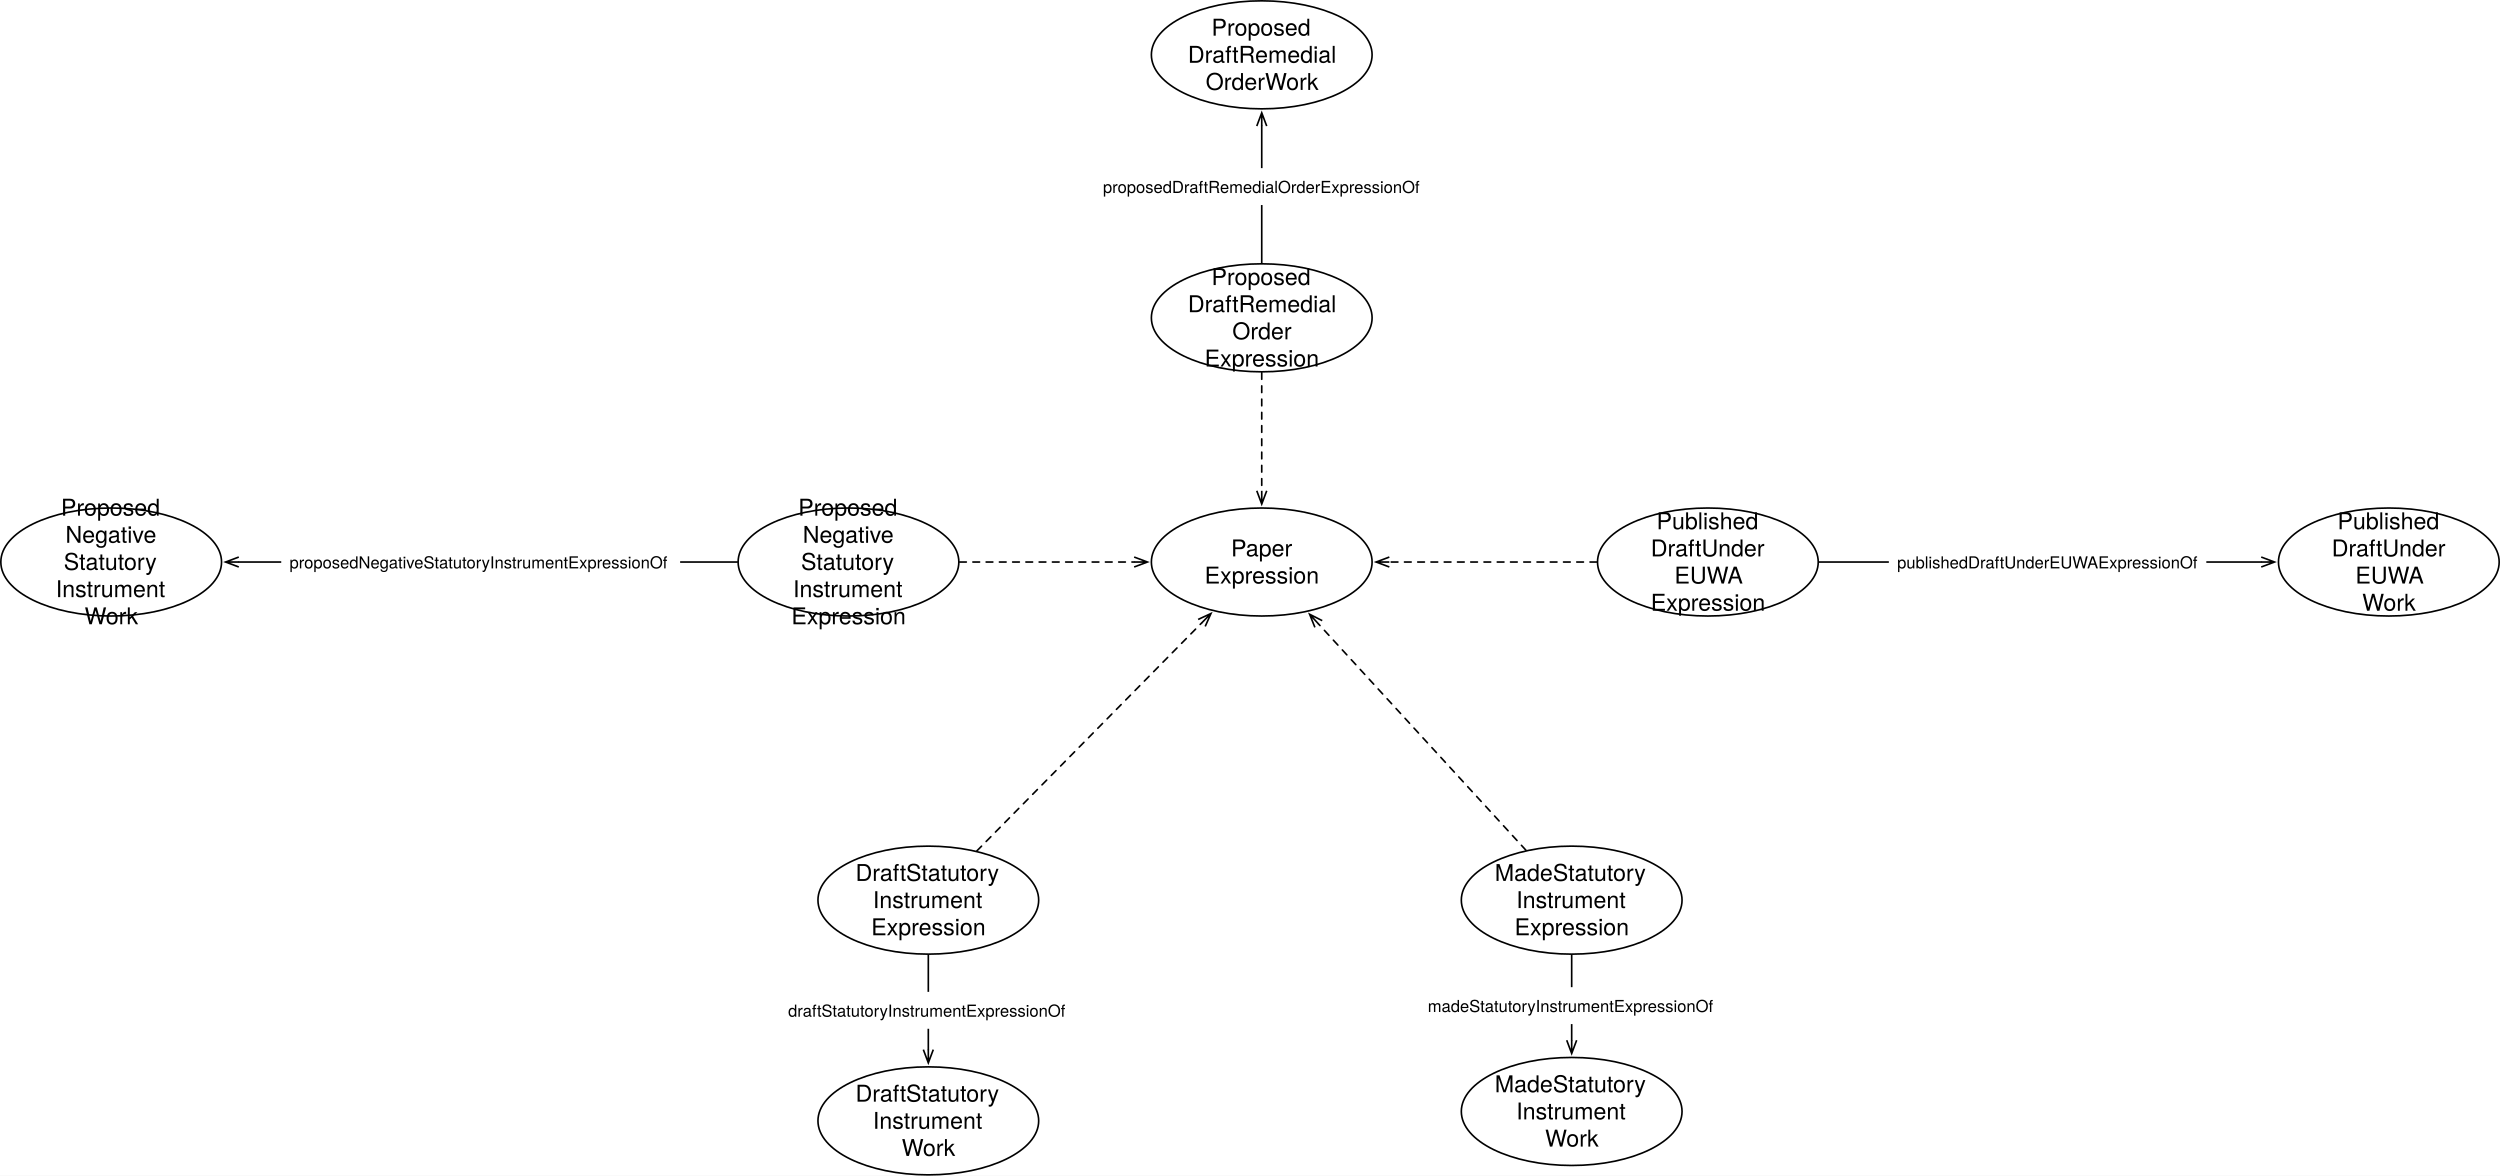
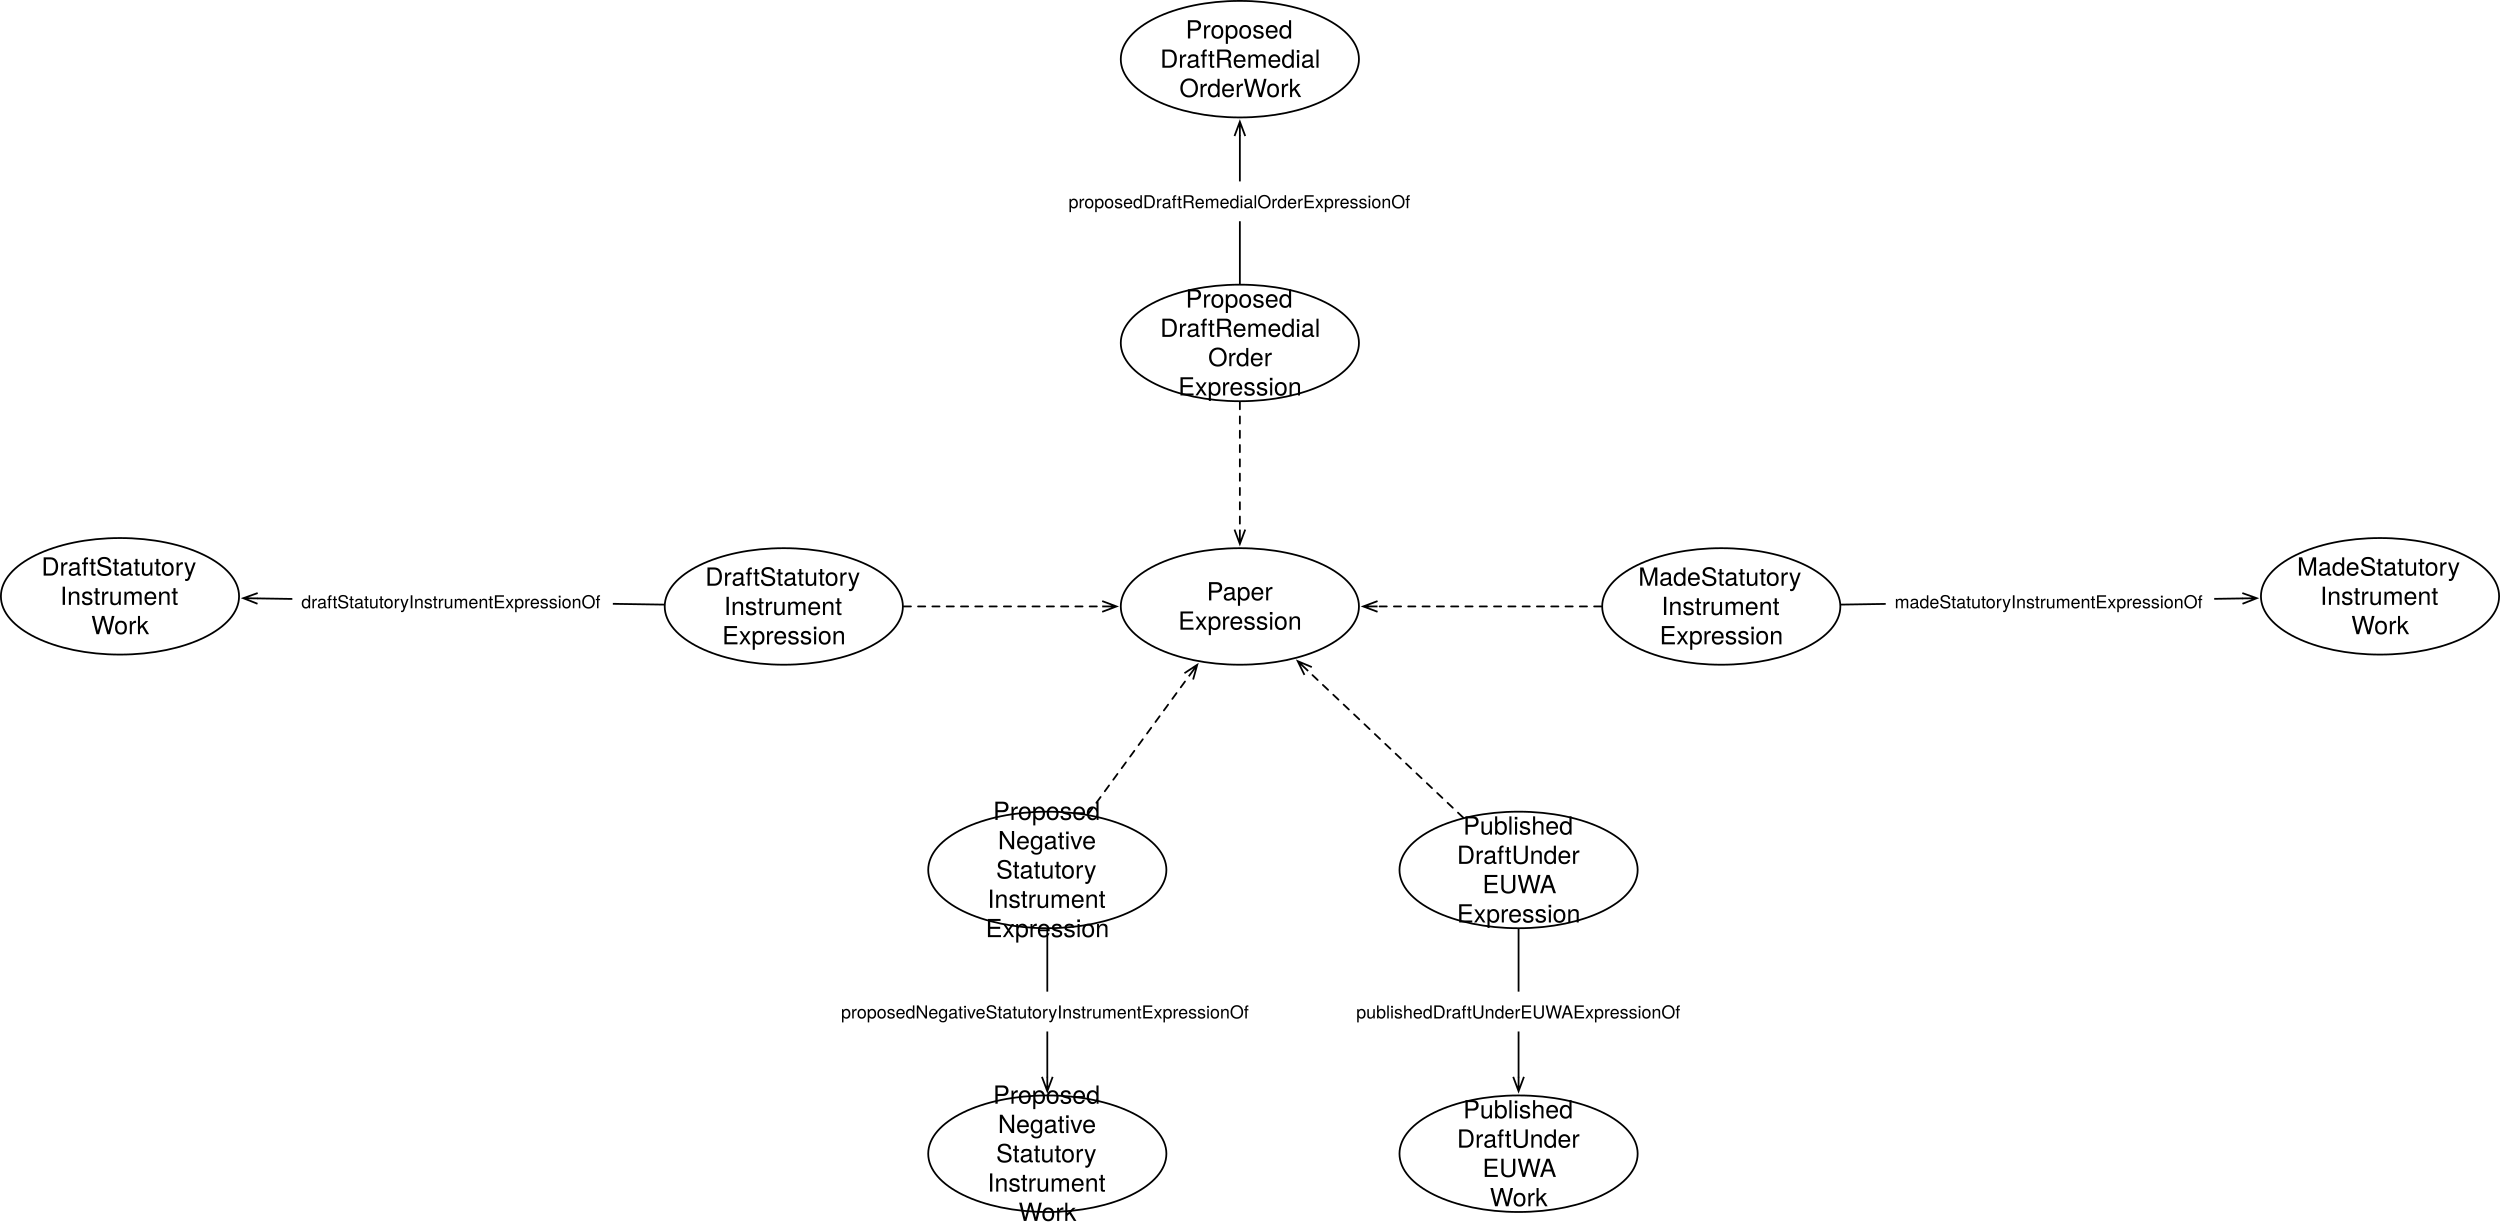
- <svg xmlns="http://www.w3.org/2000/svg" version="1.1" viewBox="798.87 674.146 1509.032 709.661" width="1509.032" height="709.661">
+ <svg xmlns="http://www.w3.org/2000/svg" version="1.1" viewBox="866.902 674.146 1398.48 686.362" width="1398.48" height="686.362">
  <defs>
    <marker orient="auto" overflow="visible" markerUnits="strokeWidth" id="StickArrow_Marker" stroke-linejoin="miter" stroke-miterlimit="10" viewBox="-1 -4 10 8" markerWidth="10" markerHeight="8" color="black">
      <g>
        <path d="M 8 0 L 0 0 M 0 -3 L 8 0 L 0 3" fill="none" stroke="currentColor" stroke-width="1" />
      </g>
    </marker>
  </defs>
-   <g id="Canvas_1" stroke="none" fill-opacity="1" stroke-opacity="1" stroke-dasharray="none" fill="none">
-     <rect fill="white" x="798.87" y="674.146" width="1509.032" height="709.661" />
+   <g id="Canvas_1" fill="none" fill-opacity="1" stroke-opacity="1" stroke="none" stroke-dasharray="none">
+     <rect fill="white" x="866.902" y="674.146" width="1398.48" height="686.362" />
    <g id="Canvas_1_Layer_1">
      <g id="Graphic_421">
-         <ellipse cx="1747.559" cy="1345.039" rx="66.614" ry="32.598" fill="white" />
-         <ellipse cx="1747.559" cy="1345.039" rx="66.614" ry="32.598" stroke="black" stroke-linecap="round" stroke-linejoin="round" stroke-width="1" />
-         <text transform="translate(1699.268 1320.451)" fill="black">
+         <ellipse cx="2198.268" cy="1007.716" rx="66.614" ry="32.598" fill="white" />
+         <ellipse cx="2198.268" cy="1007.716" rx="66.614" ry="32.598" stroke="black" stroke-linecap="round" stroke-linejoin="round" stroke-width="1" />
+         <text transform="translate(2149.976 983.1285)" fill="black">
          <tspan font-family="Helvetica Neue" font-size="14" fill="black" x="1.874" y="13">MadeStatutory</tspan>
          <tspan font-family="Helvetica Neue" font-size="14" fill="black" x="14.831" y="29.392">Instrument</tspan>
          <tspan font-family="Helvetica Neue" font-size="14" fill="black" x="32.226" y="45.784">Work</tspan>
        </text>
      </g>
      <g id="Graphic_431">
-         <ellipse cx="1359.213" cy="1350.709" rx="66.614" ry="32.598" fill="white" />
-         <ellipse cx="1359.213" cy="1350.709" rx="66.614" ry="32.598" stroke="black" stroke-linecap="round" stroke-linejoin="round" stroke-width="1" />
-         <text transform="translate(1310.921 1326.121)" fill="black">
+         <ellipse cx="934.016" cy="1007.716" rx="66.614" ry="32.598" fill="white" />
+         <ellipse cx="934.016" cy="1007.716" rx="66.614" ry="32.598" stroke="black" stroke-linecap="round" stroke-linejoin="round" stroke-width="1" />
+         <text transform="translate(885.7244 983.1285)" fill="black">
          <tspan font-family="Helvetica Neue" font-size="14" fill="black" x="4.345" y="13">DraftStatutory</tspan>
          <tspan font-family="Helvetica Neue" font-size="14" fill="black" x="14.831" y="29.392">Instrument</tspan>
          <tspan font-family="Helvetica Neue" font-size="14" fill="black" x="32.226" y="45.784">Work</tspan>
        </text>
      </g>
      <g id="Graphic_435">
-         <ellipse cx="865.984" cy="1013.386" rx="66.614" ry="32.598" fill="white" />
-         <ellipse cx="865.984" cy="1013.386" rx="66.614" ry="32.598" stroke="black" stroke-linecap="round" stroke-linejoin="round" stroke-width="1" />
-         <text transform="translate(817.6929 972.4058)" fill="black">
+         <ellipse cx="1452.756" cy="1319.528" rx="66.614" ry="32.598" fill="white" />
+         <ellipse cx="1452.756" cy="1319.528" rx="66.614" ry="32.598" stroke="black" stroke-linecap="round" stroke-linejoin="round" stroke-width="1" />
+         <text transform="translate(1404.465 1278.548)" fill="black">
          <tspan font-family="Helvetica Neue" font-size="14" fill="black" x="17.953" y="13">Proposed</tspan>
          <tspan font-family="Helvetica Neue" font-size="14" fill="black" x="20.683" y="29.392">Negative</tspan>
          <tspan font-family="Helvetica Neue" font-size="14" fill="black" x="19.64" y="45.784">Statutory</tspan>
          <tspan font-family="Helvetica Neue" font-size="14" fill="black" x="14.831" y="62.176">Instrument</tspan>
          <tspan font-family="Helvetica Neue" font-size="14" fill="black" x="32.226" y="78.568">Work</tspan>
        </text>
      </g>
      <g id="Graphic_551">
-         <ellipse cx="2240.787" cy="1013.386" rx="66.614" ry="32.598" fill="white" />
-         <ellipse cx="2240.787" cy="1013.386" rx="66.614" ry="32.598" stroke="black" stroke-linecap="round" stroke-linejoin="round" stroke-width="1" />
-         <text transform="translate(2192.496 980.6018)" fill="black">
+         <ellipse cx="1716.378" cy="1319.528" rx="66.614" ry="32.598" fill="white" />
+         <ellipse cx="1716.378" cy="1319.528" rx="66.614" ry="32.598" stroke="black" stroke-linecap="round" stroke-linejoin="round" stroke-width="1" />
+         <text transform="translate(1668.087 1286.744)" fill="black">
          <tspan font-family="Helvetica Neue" font-size="14" fill="black" x="17.302" y="13">Published</tspan>
          <tspan font-family="Helvetica Neue" font-size="14" fill="black" x="13.809" y="29.392">DraftUnder</tspan>
          <tspan font-family="Helvetica Neue" font-size="14" fill="black" x="28.11" y="45.784">EUWA</tspan>
          <tspan font-family="Helvetica Neue" font-size="14" fill="black" x="32.226" y="62.176">Work</tspan>
        </text>
      </g>
      <g id="Graphic_567">
        <ellipse cx="1560.472" cy="707.244" rx="66.614" ry="32.598" fill="white" />
        <ellipse cx="1560.472" cy="707.244" rx="66.614" ry="32.598" stroke="black" stroke-linecap="round" stroke-linejoin="round" stroke-width="1" />
        <text transform="translate(1512.181 682.6561)" fill="black">
          <tspan font-family="Helvetica Neue" font-size="14" fill="black" x="17.953" y="13">Proposed</tspan>
          <tspan font-family="Helvetica Neue" font-size="14" fill="black" x="3.694" y="29.392">DraftRemedial</tspan>
          <tspan font-family="Helvetica Neue" font-size="14" fill="black" x="14.46" y="45.784">OrderWork</tspan>
        </text>
      </g>
      <g id="Graphic_573">
-         <ellipse cx="1311.024" cy="1013.386" rx="66.614" ry="32.598" fill="white" />
-         <ellipse cx="1311.024" cy="1013.386" rx="66.614" ry="32.598" stroke="black" stroke-linecap="round" stroke-linejoin="round" stroke-width="1" />
-         <text transform="translate(1262.732 972.4058)" fill="black">
+         <ellipse cx="1452.756" cy="1160.787" rx="66.614" ry="32.598" fill="white" />
+         <ellipse cx="1452.756" cy="1160.787" rx="66.614" ry="32.598" stroke="black" stroke-linecap="round" stroke-linejoin="round" stroke-width="1" />
+         <text transform="translate(1404.465 1119.807)" fill="black">
          <tspan font-family="Helvetica Neue" font-size="14" fill="black" x="17.953" y="13">Proposed</tspan>
          <tspan font-family="Helvetica Neue" font-size="14" fill="black" x="20.683" y="29.392">Negative</tspan>
          <tspan font-family="Helvetica Neue" font-size="14" fill="black" x="19.64" y="45.784">Statutory</tspan>
          <tspan font-family="Helvetica Neue" font-size="14" fill="black" x="14.831" y="62.176">Instrument</tspan>
          <tspan font-family="Helvetica Neue" font-size="14" fill="black" x="13.809" y="78.568">Expression</tspan>
        </text>
      </g>
      <g id="Graphic_572">
-         <ellipse cx="1829.764" cy="1013.386" rx="66.614" ry="32.598" fill="white" />
-         <ellipse cx="1829.764" cy="1013.386" rx="66.614" ry="32.598" stroke="black" stroke-linecap="round" stroke-linejoin="round" stroke-width="1" />
-         <text transform="translate(1781.472 980.6018)" fill="black">
+         <ellipse cx="1716.378" cy="1160.787" rx="66.614" ry="32.598" fill="white" />
+         <ellipse cx="1716.378" cy="1160.787" rx="66.614" ry="32.598" stroke="black" stroke-linecap="round" stroke-linejoin="round" stroke-width="1" />
+         <text transform="translate(1668.087 1128.003)" fill="black">
          <tspan font-family="Helvetica Neue" font-size="14" fill="black" x="17.302" y="13">Published</tspan>
          <tspan font-family="Helvetica Neue" font-size="14" fill="black" x="13.809" y="29.392">DraftUnder</tspan>
          <tspan font-family="Helvetica Neue" font-size="14" fill="black" x="28.11" y="45.784">EUWA</tspan>
          <tspan font-family="Helvetica Neue" font-size="14" fill="black" x="13.809" y="62.176">Expression</tspan>
        </text>
      </g>
      <g id="Graphic_571">
        <ellipse cx="1560.472" cy="865.984" rx="66.614" ry="32.598" fill="white" />
        <ellipse cx="1560.472" cy="865.984" rx="66.614" ry="32.598" stroke="black" stroke-linecap="round" stroke-linejoin="round" stroke-width="1" />
        <text transform="translate(1512.181 833.2003)" fill="black">
          <tspan font-family="Helvetica Neue" font-size="14" fill="black" x="17.953" y="13">Proposed</tspan>
          <tspan font-family="Helvetica Neue" font-size="14" fill="black" x="3.694" y="29.392">DraftRemedial</tspan>
          <tspan font-family="Helvetica Neue" font-size="14" fill="black" x="30.525" y="45.784">Order</tspan>
          <tspan font-family="Helvetica Neue" font-size="14" fill="black" x="13.809" y="62.176">Expression</tspan>
        </text>
      </g>
      <g id="Line_575">
-         <line x1="1243.909" y1="1013.386" x2="942.999" y2="1013.386" marker-end="url(#StickArrow_Marker)" stroke="black" stroke-linecap="round" stroke-linejoin="round" stroke-width="1" />
+         <line x1="1452.756" y1="1193.886" x2="1452.756" y2="1276.529" marker-end="url(#StickArrow_Marker)" stroke="black" stroke-linecap="round" stroke-linejoin="round" stroke-width="1" />
      </g>
      <g id="Graphic_574">
-         <rect x="968.627" y="1002.246" width="240.78" height="22.28" fill="white" />
-         <text transform="translate(973.6272 1007.246)" fill="black">
+         <rect x="1332.366" y="1228.865" width="240.78" height="22.28" fill="white" />
+         <text transform="translate(1337.366 1233.865)" fill="black">
          <tspan font-family="Helvetica Neue" font-size="10" fill="black" x="0" y="10">proposedNegativeStatutoryInstrumentExpressionOf</tspan>
        </text>
      </g>
      <g id="Line_577">
        <line x1="1560.472" y1="832.886" x2="1560.472" y2="750.242" marker-end="url(#StickArrow_Marker)" stroke="black" stroke-linecap="round" stroke-linejoin="round" stroke-width="1" />
      </g>
      <g id="Graphic_576">
        <rect x="1459.622" y="775.627" width="201.7" height="22.28" fill="white" />
        <text transform="translate(1464.622 780.627)" fill="black">
          <tspan font-family="Helvetica Neue" font-size="10" fill="black" x="36948222e-20" y="10">proposedDraftRemedialOrderExpressionOf</tspan>
        </text>
      </g>
      <g id="Line_579">
-         <line x1="1896.878" y1="1013.386" x2="2163.773" y2="1013.386" marker-end="url(#StickArrow_Marker)" stroke="black" stroke-linecap="round" stroke-linejoin="round" stroke-width="1" />
+         <line x1="1716.378" y1="1193.886" x2="1716.378" y2="1276.529" marker-end="url(#StickArrow_Marker)" stroke="black" stroke-linecap="round" stroke-linejoin="round" stroke-width="1" />
      </g>
      <g id="Graphic_578">
-         <rect x="1939.004" y="1002.246" width="191.63" height="22.28" fill="white" />
-         <text transform="translate(1944.004 1007.246)" fill="black">
+         <rect x="1620.563" y="1228.865" width="191.63" height="22.28" fill="white" />
+         <text transform="translate(1625.563 1233.865)" fill="black">
          <tspan font-family="Helvetica Neue" font-size="10" fill="black" x="5115908e-19" y="10">publishedDraftUnderEUWAExpressionOf</tspan>
        </text>
      </g>
      <g id="Graphic_581">
-         <ellipse cx="1359.213" cy="1217.48" rx="66.614" ry="32.598" fill="white" />
-         <ellipse cx="1359.213" cy="1217.48" rx="66.614" ry="32.598" stroke="black" stroke-linecap="round" stroke-linejoin="round" stroke-width="1" />
-         <text transform="translate(1310.921 1192.892)" fill="black">
+         <ellipse cx="1305.354" cy="1013.386" rx="66.614" ry="32.598" fill="white" />
+         <ellipse cx="1305.354" cy="1013.386" rx="66.614" ry="32.598" stroke="black" stroke-linecap="round" stroke-linejoin="round" stroke-width="1" />
+         <text transform="translate(1257.063 988.7978)" fill="black">
          <tspan font-family="Helvetica Neue" font-size="14" fill="black" x="4.345" y="13">DraftStatutory</tspan>
          <tspan font-family="Helvetica Neue" font-size="14" fill="black" x="14.831" y="29.392">Instrument</tspan>
          <tspan font-family="Helvetica Neue" font-size="14" fill="black" x="13.809" y="45.784">Expression</tspan>
        </text>
      </g>
      <g id="Line_583">
-         <line x1="1359.213" y1="1250.579" x2="1359.213" y2="1307.71" marker-end="url(#StickArrow_Marker)" stroke="black" stroke-linecap="round" stroke-linejoin="round" stroke-width="1" />
+         <line x1="1238.272" y1="1012.362" x2="1010.996" y2="1008.892" marker-end="url(#StickArrow_Marker)" stroke="black" stroke-linecap="round" stroke-linejoin="round" stroke-width="1" />
      </g>
      <g id="Graphic_582">
-         <rect x="1269.568" y="1272.844" width="179.29" height="22.28" fill="white" />
-         <text transform="translate(1274.568 1277.844)" fill="black">
+         <rect x="1030.432" y="999.417" width="179.29" height="22.28" fill="white" />
+         <text transform="translate(1035.432 1004.417)" fill="black">
          <tspan font-family="Helvetica Neue" font-size="10" fill="black" x="4405365e-19" y="10">draftStatutoryInstrumentExpressionOf</tspan>
        </text>
      </g>
      <g id="Graphic_584">
-         <ellipse cx="1747.559" cy="1217.48" rx="66.614" ry="32.598" fill="white" />
-         <ellipse cx="1747.559" cy="1217.48" rx="66.614" ry="32.598" stroke="black" stroke-linecap="round" stroke-linejoin="round" stroke-width="1" />
-         <text transform="translate(1699.268 1192.892)" fill="black">
+         <ellipse cx="1829.764" cy="1013.386" rx="66.614" ry="32.598" fill="white" />
+         <ellipse cx="1829.764" cy="1013.386" rx="66.614" ry="32.598" stroke="black" stroke-linecap="round" stroke-linejoin="round" stroke-width="1" />
+         <text transform="translate(1781.472 988.7978)" fill="black">
          <tspan font-family="Helvetica Neue" font-size="14" fill="black" x="1.874" y="13">MadeStatutory</tspan>
          <tspan font-family="Helvetica Neue" font-size="14" fill="black" x="14.831" y="29.392">Instrument</tspan>
          <tspan font-family="Helvetica Neue" font-size="14" fill="black" x="13.809" y="45.784">Expression</tspan>
        </text>
      </g>
      <g id="Line_586">
-         <line x1="1747.559" y1="1250.579" x2="1747.559" y2="1302.041" marker-end="url(#StickArrow_Marker)" stroke="black" stroke-linecap="round" stroke-linejoin="round" stroke-width="1" />
+         <line x1="1896.845" y1="1012.354" x2="2121.287" y2="1008.901" marker-end="url(#StickArrow_Marker)" stroke="black" stroke-linecap="round" stroke-linejoin="round" stroke-width="1" />
      </g>
      <g id="Graphic_585">
-         <rect x="1655.684" y="1270.018" width="183.75" height="22.28" fill="white" />
-         <text transform="translate(1660.684 1275.018)" fill="black">
+         <rect x="1921.754" y="999.417" width="183.75" height="22.28" fill="white" />
+         <text transform="translate(1926.754 1004.417)" fill="black">
          <tspan font-family="Helvetica Neue" font-size="10" fill="black" x="0" y="10">madeStatutoryInstrumentExpressionOf</tspan>
        </text>
      </g>
      <g id="Graphic_587">
        <ellipse cx="1560.472" cy="1013.386" rx="66.614" ry="32.598" fill="white" />
        <ellipse cx="1560.472" cy="1013.386" rx="66.614" ry="32.598" stroke="black" stroke-linecap="round" stroke-linejoin="round" stroke-width="1" />
        <text transform="translate(1512.181 996.9938)" fill="black">
          <tspan font-family="Helvetica Neue" font-size="14" fill="black" x="29.755" y="13">Paper</tspan>
          <tspan font-family="Helvetica Neue" font-size="14" fill="black" x="13.809" y="29.392">Expression</tspan>
        </text>
      </g>
      <g id="Line_588">
        <line x1="1560.472" y1="899.083" x2="1560.472" y2="970.387" marker-end="url(#StickArrow_Marker)" stroke="black" stroke-linecap="round" stroke-linejoin="round" stroke-dasharray="4.0,4.0" stroke-width="1" />
      </g>
      <g id="Line_589">
-         <line x1="1378.138" y1="1013.386" x2="1483.458" y2="1013.386" marker-end="url(#StickArrow_Marker)" stroke="black" stroke-linecap="round" stroke-linejoin="round" stroke-dasharray="4.0,4.0" stroke-width="1" />
+         <line x1="1475.487" y1="1129.682" x2="1531.9" y2="1052.485" marker-end="url(#StickArrow_Marker)" stroke="black" stroke-linecap="round" stroke-linejoin="round" stroke-dasharray="4.0,4.0" stroke-width="1" />
      </g>
      <g id="Line_590">
+         <line x1="1685.386" y1="1131.486" x2="1598.658" y2="1049.489" marker-end="url(#StickArrow_Marker)" stroke="black" stroke-linecap="round" stroke-linejoin="round" stroke-dasharray="4.0,4.0" stroke-width="1" />
+       </g>
+       <g id="Line_591">
        <line x1="1762.65" y1="1013.386" x2="1637.487" y2="1013.386" marker-end="url(#StickArrow_Marker)" stroke="black" stroke-linecap="round" stroke-linejoin="round" stroke-dasharray="4.0,4.0" stroke-width="1" />
      </g>
-       <g id="Line_591">
-         <line x1="1719.949" y1="1187.361" x2="1594.772" y2="1050.803" marker-end="url(#StickArrow_Marker)" stroke="black" stroke-linecap="round" stroke-linejoin="round" stroke-dasharray="4.0,4.0" stroke-width="1" />
-       </g>
      <g id="Line_592">
-         <line x1="1388.523" y1="1187.757" x2="1524.211" y2="1050.158" marker-end="url(#StickArrow_Marker)" stroke="black" stroke-linecap="round" stroke-linejoin="round" stroke-dasharray="4.0,4.0" stroke-width="1" />
+         <line x1="1372.468" y1="1013.386" x2="1483.458" y2="1013.386" marker-end="url(#StickArrow_Marker)" stroke="black" stroke-linecap="round" stroke-linejoin="round" stroke-dasharray="4.0,4.0" stroke-width="1" />
      </g>
    </g>
  </g>
</svg>
